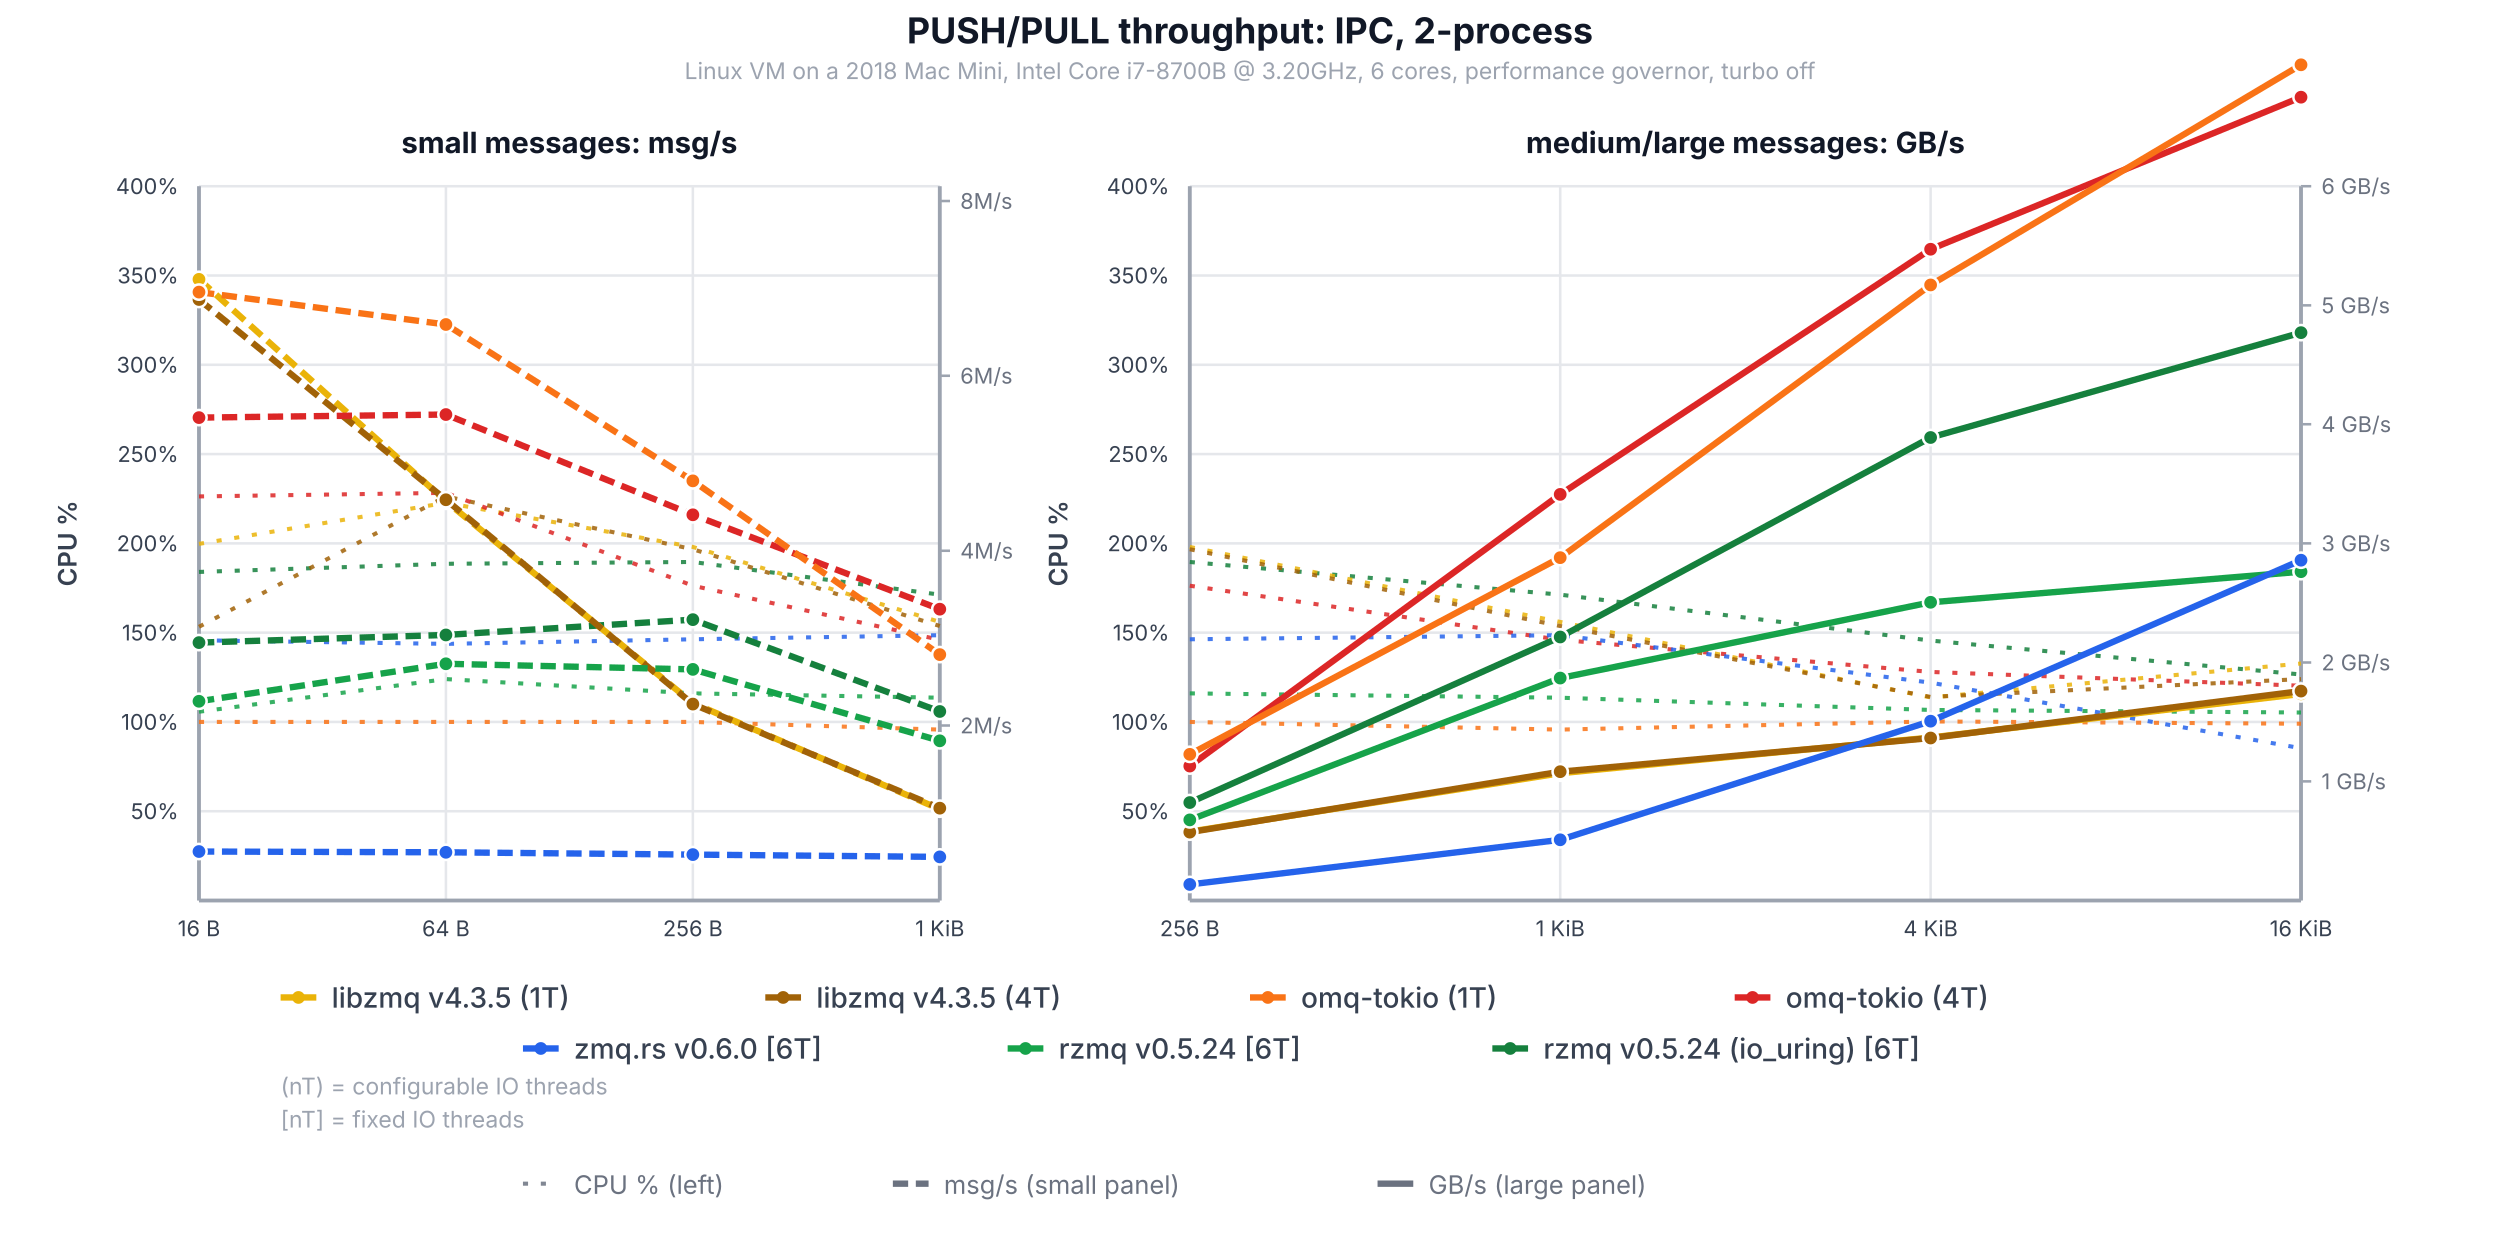
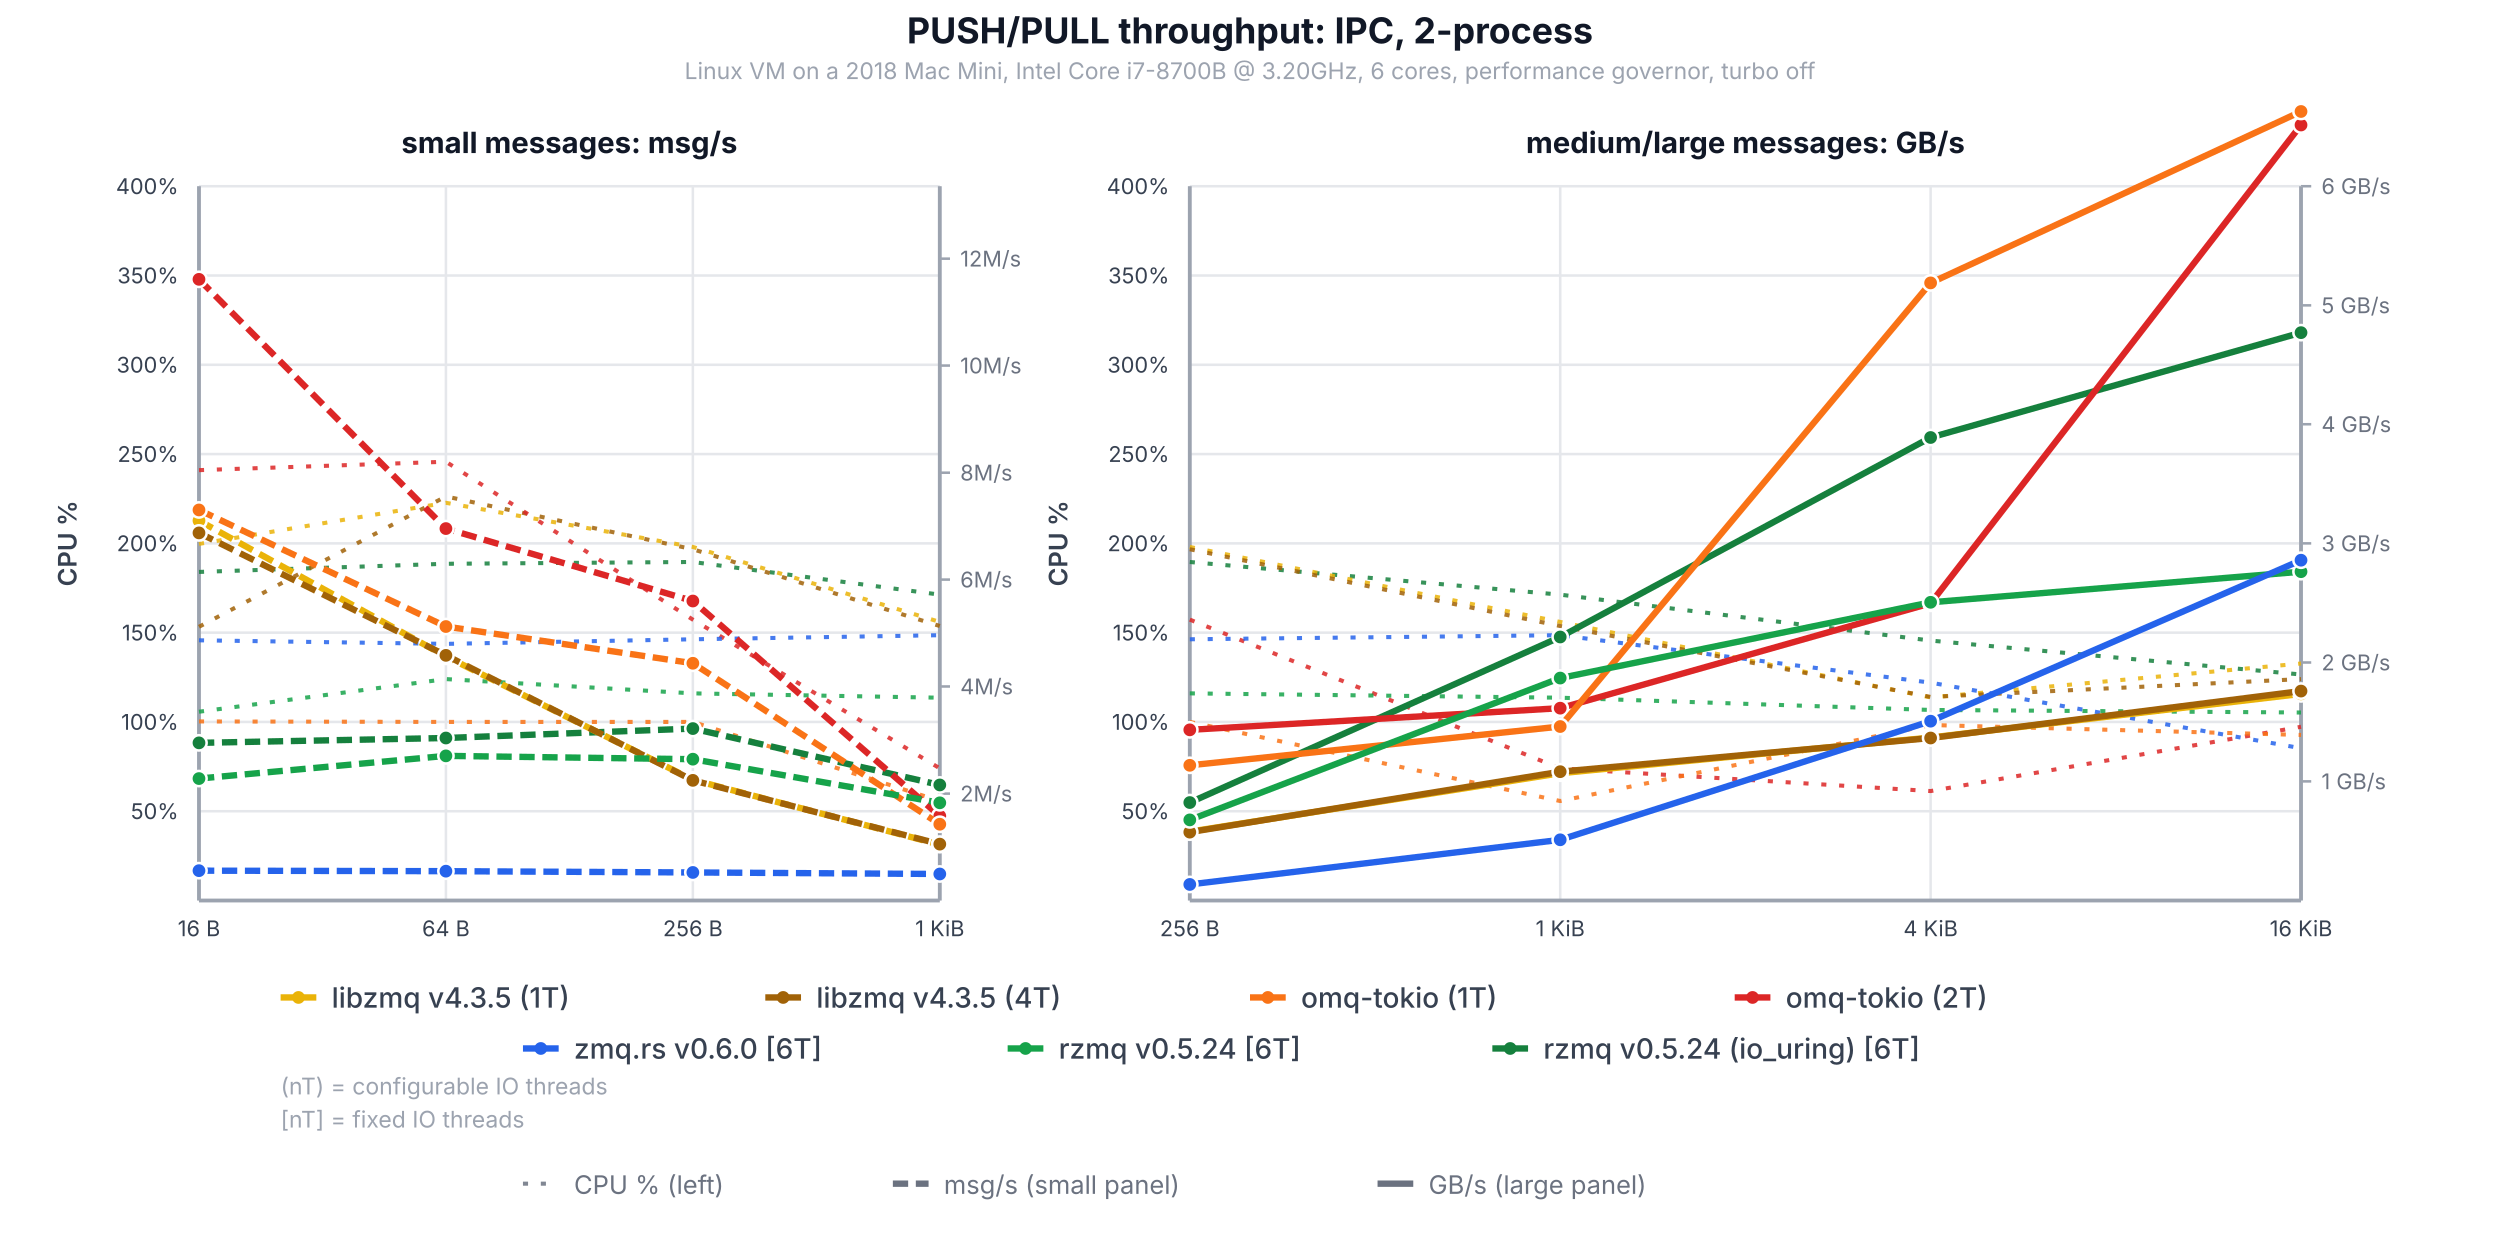
<svg xmlns="http://www.w3.org/2000/svg" viewBox="0 0 980 490" font-family="system-ui, -apple-system, sans-serif">
  <rect width="980" height="490" fill="white" />
  <text x="490.0" y="17.0" text-anchor="middle" fill="#111827" font-size="14" font-weight="700">PUSH/PULL throughput: IPC, 2-process</text>
  <text x="490.0" y="31.0" text-anchor="middle" fill="#9ca3af" font-size="9">Linux VM on a 2018 Mac Mini, Intel Core i7-8700B @ 3.20GHz, 6 cores, performance governor, turbo off</text>
  <text x="223.2" y="60.0" text-anchor="middle" fill="#111827" font-size="11.5" font-weight="700">small messages: msg/s</text>
  <line x1="78.0" y1="318.0" x2="368.4" y2="318.0" stroke="#e5e7eb" stroke-width="1" />
  <text x="70.0" y="318.0" text-anchor="end" dominant-baseline="middle" fill="#374151" font-size="8.5">50%</text>
  <line x1="78.0" y1="283.0" x2="368.4" y2="283.0" stroke="#e5e7eb" stroke-width="1" />
  <text x="70.0" y="283.0" text-anchor="end" dominant-baseline="middle" fill="#374151" font-size="8.5">100%</text>
  <line x1="78.0" y1="248.0" x2="368.4" y2="248.0" stroke="#e5e7eb" stroke-width="1" />
  <text x="70.0" y="248.0" text-anchor="end" dominant-baseline="middle" fill="#374151" font-size="8.5">150%</text>
  <line x1="78.0" y1="213.0" x2="368.4" y2="213.0" stroke="#e5e7eb" stroke-width="1" />
  <text x="70.0" y="213.0" text-anchor="end" dominant-baseline="middle" fill="#374151" font-size="8.5">200%</text>
  <line x1="78.0" y1="178.0" x2="368.4" y2="178.0" stroke="#e5e7eb" stroke-width="1" />
  <text x="70.0" y="178.0" text-anchor="end" dominant-baseline="middle" fill="#374151" font-size="8.5">250%</text>
  <line x1="78.0" y1="143.0" x2="368.4" y2="143.0" stroke="#e5e7eb" stroke-width="1" />
  <text x="70.0" y="143.0" text-anchor="end" dominant-baseline="middle" fill="#374151" font-size="8.5">300%</text>
  <line x1="78.0" y1="108.0" x2="368.4" y2="108.0" stroke="#e5e7eb" stroke-width="1" />
  <text x="70.0" y="108.0" text-anchor="end" dominant-baseline="middle" fill="#374151" font-size="8.5">350%</text>
  <line x1="78.0" y1="73.0" x2="368.4" y2="73.0" stroke="#e5e7eb" stroke-width="1" />
  <text x="70.0" y="73.0" text-anchor="end" dominant-baseline="middle" fill="#374151" font-size="8.5">400%</text>
-   <line x1="368.4" y1="284.4" x2="372.4" y2="284.4" stroke="#9ca3af" stroke-width="1" />
-   <text x="376.4" y="284.4" text-anchor="start" dominant-baseline="middle" fill="#6b7280" font-size="8.5">2M/s</text>
-   <line x1="368.4" y1="215.9" x2="372.4" y2="215.9" stroke="#9ca3af" stroke-width="1" />
-   <text x="376.4" y="215.9" text-anchor="start" dominant-baseline="middle" fill="#6b7280" font-size="8.5">4M/s</text>
-   <line x1="368.4" y1="147.3" x2="372.4" y2="147.3" stroke="#9ca3af" stroke-width="1" />
-   <text x="376.4" y="147.3" text-anchor="start" dominant-baseline="middle" fill="#6b7280" font-size="8.5">6M/s</text>
-   <line x1="368.4" y1="78.8" x2="372.4" y2="78.8" stroke="#9ca3af" stroke-width="1" />
-   <text x="376.4" y="78.8" text-anchor="start" dominant-baseline="middle" fill="#6b7280" font-size="8.5">8M/s</text>
+   <line x1="368.4" y1="311.1" x2="372.4" y2="311.1" stroke="#9ca3af" stroke-width="1" />
+   <text x="376.4" y="311.1" text-anchor="start" dominant-baseline="middle" fill="#6b7280" font-size="8.5">2M/s</text>
+   <line x1="368.4" y1="269.1" x2="372.4" y2="269.1" stroke="#9ca3af" stroke-width="1" />
+   <text x="376.4" y="269.1" text-anchor="start" dominant-baseline="middle" fill="#6b7280" font-size="8.5">4M/s</text>
+   <line x1="368.4" y1="227.2" x2="372.4" y2="227.2" stroke="#9ca3af" stroke-width="1" />
+   <text x="376.4" y="227.2" text-anchor="start" dominant-baseline="middle" fill="#6b7280" font-size="8.5">6M/s</text>
+   <line x1="368.4" y1="185.3" x2="372.4" y2="185.3" stroke="#9ca3af" stroke-width="1" />
+   <text x="376.4" y="185.3" text-anchor="start" dominant-baseline="middle" fill="#6b7280" font-size="8.5">8M/s</text>
+   <line x1="368.4" y1="143.3" x2="372.4" y2="143.3" stroke="#9ca3af" stroke-width="1" />
+   <text x="376.4" y="143.3" text-anchor="start" dominant-baseline="middle" fill="#6b7280" font-size="8.5">10M/s</text>
+   <line x1="368.4" y1="101.4" x2="372.4" y2="101.4" stroke="#9ca3af" stroke-width="1" />
+   <text x="376.4" y="101.4" text-anchor="start" dominant-baseline="middle" fill="#6b7280" font-size="8.5">12M/s</text>
  <line x1="78.0" y1="73.0" x2="78.0" y2="353.0" stroke="#e5e7eb" stroke-width="1" />
  <line x1="174.8" y1="73.0" x2="174.8" y2="353.0" stroke="#e5e7eb" stroke-width="1" />
  <line x1="271.6" y1="73.0" x2="271.6" y2="353.0" stroke="#e5e7eb" stroke-width="1" />
  <line x1="368.4" y1="73.0" x2="368.4" y2="353.0" stroke="#e5e7eb" stroke-width="1" />
  <line x1="78.0" y1="73.0" x2="78.0" y2="353.0" stroke="#9ca3af" stroke-width="1.5" />
  <line x1="368.4" y1="73.0" x2="368.4" y2="353.0" stroke="#9ca3af" stroke-width="1.5" />
  <line x1="78.0" y1="353.0" x2="368.4" y2="353.0" stroke="#9ca3af" stroke-width="1.5" />
  <text x="30.0" y="213.0" text-anchor="middle" fill="#374151" font-size="10" font-weight="600" transform="rotate(-90,30.0,213.0)">CPU %</text>
  <polyline points="78.0,224.2 174.8,221.0 271.6,220.3 368.4,233.1" fill="none" stroke="#15803d" stroke-width="1.6" stroke-dasharray="2,5" opacity="0.85" />
  <polyline points="78.0,213.2 174.8,197.1 271.6,214.4 368.4,243.8" fill="none" stroke="#eab308" stroke-width="1.6" stroke-dasharray="2,5" opacity="0.85" />
  <polyline points="78.0,245.7 174.8,194.6 271.6,215.3 368.4,245.4" fill="none" stroke="#a16207" stroke-width="1.6" stroke-dasharray="2,5" opacity="0.85" />
-   <polyline points="78.0,194.6 174.8,193.2 271.6,229.6 368.4,250.8" fill="none" stroke="#dc2626" stroke-width="1.6" stroke-dasharray="2,5" opacity="0.85" />
-   <polyline points="78.0,283.0 174.8,283.0 271.6,283.0 368.4,286.0" fill="none" stroke="#f97316" stroke-width="1.6" stroke-dasharray="2,5" opacity="0.85" />
+   <polyline points="78.0,184.3 174.8,181.0 271.6,242.9 368.4,301.2" fill="none" stroke="#dc2626" stroke-width="1.6" stroke-dasharray="2,5" opacity="0.85" />
+   <polyline points="78.0,282.8 174.8,283.0 271.6,283.0 368.4,314.0" fill="none" stroke="#f97316" stroke-width="1.6" stroke-dasharray="2,5" opacity="0.85" />
  <polyline points="78.0,279.0 174.8,266.2 271.6,271.8 368.4,273.5" fill="none" stroke="#16a34a" stroke-width="1.6" stroke-dasharray="2,5" opacity="0.85" />
  <polyline points="78.0,251.0 174.8,252.4 271.6,250.6 368.4,249.0" fill="none" stroke="#2563eb" stroke-width="1.6" stroke-dasharray="2,5" opacity="0.85" />
-   <polyline points="78.0,251.9 174.8,248.9 271.6,242.9 368.4,278.9" fill="none" stroke="#15803d" stroke-width="2.5" stroke-dasharray="6,3" />
-   <circle cx="78.0" cy="251.9" r="3" fill="#15803d" stroke="white" stroke-width="1" />
-   <circle cx="174.8" cy="248.9" r="3" fill="#15803d" stroke="white" stroke-width="1" />
-   <circle cx="271.6" cy="242.9" r="3" fill="#15803d" stroke="white" stroke-width="1" />
-   <circle cx="368.4" cy="278.9" r="3" fill="#15803d" stroke="white" stroke-width="1" />
-   <polyline points="78.0,109.5 174.8,196.5 271.6,275.6 368.4,317.2" fill="none" stroke="#eab308" stroke-width="2.5" stroke-dasharray="6,3" />
-   <circle cx="78.0" cy="109.5" r="3" fill="#eab308" stroke="white" stroke-width="1" />
-   <circle cx="174.8" cy="196.5" r="3" fill="#eab308" stroke="white" stroke-width="1" />
-   <circle cx="271.6" cy="275.6" r="3" fill="#eab308" stroke="white" stroke-width="1" />
-   <circle cx="368.4" cy="317.2" r="3" fill="#eab308" stroke="white" stroke-width="1" />
-   <polyline points="78.0,117.4 174.8,195.9 271.6,276.0 368.4,316.8" fill="none" stroke="#a16207" stroke-width="2.5" stroke-dasharray="6,3" />
-   <circle cx="78.0" cy="117.4" r="3" fill="#a16207" stroke="white" stroke-width="1" />
-   <circle cx="174.8" cy="195.9" r="3" fill="#a16207" stroke="white" stroke-width="1" />
-   <circle cx="271.6" cy="276.0" r="3" fill="#a16207" stroke="white" stroke-width="1" />
-   <circle cx="368.4" cy="316.8" r="3" fill="#a16207" stroke="white" stroke-width="1" />
-   <polyline points="78.0,163.7 174.8,162.5 271.6,201.8 368.4,238.8" fill="none" stroke="#dc2626" stroke-width="2.5" stroke-dasharray="6,3" />
-   <circle cx="78.0" cy="163.7" r="3" fill="#dc2626" stroke="white" stroke-width="1" />
-   <circle cx="174.8" cy="162.5" r="3" fill="#dc2626" stroke="white" stroke-width="1" />
-   <circle cx="271.6" cy="201.8" r="3" fill="#dc2626" stroke="white" stroke-width="1" />
-   <circle cx="368.4" cy="238.8" r="3" fill="#dc2626" stroke="white" stroke-width="1" />
-   <polyline points="78.0,114.5 174.8,127.2 271.6,188.5 368.4,256.6" fill="none" stroke="#f97316" stroke-width="2.5" stroke-dasharray="6,3" />
-   <circle cx="78.0" cy="114.5" r="3" fill="#f97316" stroke="white" stroke-width="1" />
-   <circle cx="174.8" cy="127.2" r="3" fill="#f97316" stroke="white" stroke-width="1" />
-   <circle cx="271.6" cy="188.5" r="3" fill="#f97316" stroke="white" stroke-width="1" />
-   <circle cx="368.4" cy="256.6" r="3" fill="#f97316" stroke="white" stroke-width="1" />
-   <polyline points="78.0,274.9 174.8,260.2 271.6,262.4 368.4,290.4" fill="none" stroke="#16a34a" stroke-width="2.5" stroke-dasharray="6,3" />
-   <circle cx="78.0" cy="274.9" r="3" fill="#16a34a" stroke="white" stroke-width="1" />
-   <circle cx="174.8" cy="260.2" r="3" fill="#16a34a" stroke="white" stroke-width="1" />
-   <circle cx="271.6" cy="262.4" r="3" fill="#16a34a" stroke="white" stroke-width="1" />
-   <circle cx="368.4" cy="290.4" r="3" fill="#16a34a" stroke="white" stroke-width="1" />
-   <polyline points="78.0,333.8 174.8,334.1 271.6,335.0 368.4,335.9" fill="none" stroke="#2563eb" stroke-width="2.5" stroke-dasharray="6,3" />
-   <circle cx="78.0" cy="333.8" r="3" fill="#2563eb" stroke="white" stroke-width="1" />
-   <circle cx="174.8" cy="334.1" r="3" fill="#2563eb" stroke="white" stroke-width="1" />
-   <circle cx="271.6" cy="335.0" r="3" fill="#2563eb" stroke="white" stroke-width="1" />
-   <circle cx="368.4" cy="335.9" r="3" fill="#2563eb" stroke="white" stroke-width="1" />
+   <polyline points="78.0,291.2 174.8,289.3 271.6,285.6 368.4,307.7" fill="none" stroke="#15803d" stroke-width="2.5" stroke-dasharray="6,3" />
+   <circle cx="78.0" cy="291.2" r="3" fill="#15803d" stroke="white" stroke-width="1" />
+   <circle cx="174.8" cy="289.3" r="3" fill="#15803d" stroke="white" stroke-width="1" />
+   <circle cx="271.6" cy="285.6" r="3" fill="#15803d" stroke="white" stroke-width="1" />
+   <circle cx="368.4" cy="307.7" r="3" fill="#15803d" stroke="white" stroke-width="1" />
+   <polyline points="78.0,204.1 174.8,257.3 271.6,305.7 368.4,331.1" fill="none" stroke="#eab308" stroke-width="2.5" stroke-dasharray="6,3" />
+   <circle cx="78.0" cy="204.1" r="3" fill="#eab308" stroke="white" stroke-width="1" />
+   <circle cx="174.8" cy="257.3" r="3" fill="#eab308" stroke="white" stroke-width="1" />
+   <circle cx="271.6" cy="305.7" r="3" fill="#eab308" stroke="white" stroke-width="1" />
+   <circle cx="368.4" cy="331.1" r="3" fill="#eab308" stroke="white" stroke-width="1" />
+   <polyline points="78.0,208.9 174.8,256.9 271.6,305.9 368.4,330.9" fill="none" stroke="#a16207" stroke-width="2.5" stroke-dasharray="6,3" />
+   <circle cx="78.0" cy="208.9" r="3" fill="#a16207" stroke="white" stroke-width="1" />
+   <circle cx="174.8" cy="256.9" r="3" fill="#a16207" stroke="white" stroke-width="1" />
+   <circle cx="271.6" cy="305.9" r="3" fill="#a16207" stroke="white" stroke-width="1" />
+   <circle cx="368.4" cy="330.9" r="3" fill="#a16207" stroke="white" stroke-width="1" />
+   <polyline points="78.0,109.5 174.8,207.2 271.6,235.6 368.4,319.9" fill="none" stroke="#dc2626" stroke-width="2.5" stroke-dasharray="6,3" />
+   <circle cx="78.0" cy="109.5" r="3" fill="#dc2626" stroke="white" stroke-width="1" />
+   <circle cx="174.8" cy="207.2" r="3" fill="#dc2626" stroke="white" stroke-width="1" />
+   <circle cx="271.6" cy="235.6" r="3" fill="#dc2626" stroke="white" stroke-width="1" />
+   <circle cx="368.4" cy="319.9" r="3" fill="#dc2626" stroke="white" stroke-width="1" />
+   <polyline points="78.0,199.9 174.8,245.6 271.6,260.0 368.4,323.1" fill="none" stroke="#f97316" stroke-width="2.5" stroke-dasharray="6,3" />
+   <circle cx="78.0" cy="199.9" r="3" fill="#f97316" stroke="white" stroke-width="1" />
+   <circle cx="174.8" cy="245.6" r="3" fill="#f97316" stroke="white" stroke-width="1" />
+   <circle cx="271.6" cy="260.0" r="3" fill="#f97316" stroke="white" stroke-width="1" />
+   <circle cx="368.4" cy="323.1" r="3" fill="#f97316" stroke="white" stroke-width="1" />
+   <polyline points="78.0,305.2 174.8,296.3 271.6,297.6 368.4,314.7" fill="none" stroke="#16a34a" stroke-width="2.5" stroke-dasharray="6,3" />
+   <circle cx="78.0" cy="305.2" r="3" fill="#16a34a" stroke="white" stroke-width="1" />
+   <circle cx="174.8" cy="296.3" r="3" fill="#16a34a" stroke="white" stroke-width="1" />
+   <circle cx="271.6" cy="297.6" r="3" fill="#16a34a" stroke="white" stroke-width="1" />
+   <circle cx="368.4" cy="314.7" r="3" fill="#16a34a" stroke="white" stroke-width="1" />
+   <polyline points="78.0,341.3 174.8,341.5 271.6,342.0 368.4,342.6" fill="none" stroke="#2563eb" stroke-width="2.5" stroke-dasharray="6,3" />
+   <circle cx="78.0" cy="341.3" r="3" fill="#2563eb" stroke="white" stroke-width="1" />
+   <circle cx="174.8" cy="341.5" r="3" fill="#2563eb" stroke="white" stroke-width="1" />
+   <circle cx="271.6" cy="342.0" r="3" fill="#2563eb" stroke="white" stroke-width="1" />
+   <circle cx="368.4" cy="342.6" r="3" fill="#2563eb" stroke="white" stroke-width="1" />
  <text x="78.0" y="367.0" text-anchor="middle" fill="#374151" font-size="8.5">16 B</text>
  <text x="174.8" y="367.0" text-anchor="middle" fill="#374151" font-size="8.5">64 B</text>
  <text x="271.6" y="367.0" text-anchor="middle" fill="#374151" font-size="8.5">256 B</text>
  <text x="368.4" y="367.0" text-anchor="middle" fill="#374151" font-size="8.5">1 KiB</text>
  <text x="684.2" y="60.0" text-anchor="middle" fill="#111827" font-size="11.5" font-weight="700">medium/large messages: GB/s</text>
  <line x1="466.4" y1="318.0" x2="902.0" y2="318.0" stroke="#e5e7eb" stroke-width="1" />
  <text x="458.4" y="318.0" text-anchor="end" dominant-baseline="middle" fill="#374151" font-size="8.5">50%</text>
  <line x1="466.4" y1="283.0" x2="902.0" y2="283.0" stroke="#e5e7eb" stroke-width="1" />
  <text x="458.4" y="283.0" text-anchor="end" dominant-baseline="middle" fill="#374151" font-size="8.5">100%</text>
  <line x1="466.4" y1="248.0" x2="902.0" y2="248.0" stroke="#e5e7eb" stroke-width="1" />
  <text x="458.4" y="248.0" text-anchor="end" dominant-baseline="middle" fill="#374151" font-size="8.5">150%</text>
  <line x1="466.4" y1="213.0" x2="902.0" y2="213.0" stroke="#e5e7eb" stroke-width="1" />
  <text x="458.4" y="213.0" text-anchor="end" dominant-baseline="middle" fill="#374151" font-size="8.5">200%</text>
  <line x1="466.4" y1="178.0" x2="902.0" y2="178.0" stroke="#e5e7eb" stroke-width="1" />
  <text x="458.4" y="178.0" text-anchor="end" dominant-baseline="middle" fill="#374151" font-size="8.5">250%</text>
  <line x1="466.4" y1="143.0" x2="902.0" y2="143.0" stroke="#e5e7eb" stroke-width="1" />
  <text x="458.4" y="143.0" text-anchor="end" dominant-baseline="middle" fill="#374151" font-size="8.5">300%</text>
  <line x1="466.4" y1="108.0" x2="902.0" y2="108.0" stroke="#e5e7eb" stroke-width="1" />
  <text x="458.4" y="108.0" text-anchor="end" dominant-baseline="middle" fill="#374151" font-size="8.5">350%</text>
  <line x1="466.4" y1="73.0" x2="902.0" y2="73.0" stroke="#e5e7eb" stroke-width="1" />
  <text x="458.4" y="73.0" text-anchor="end" dominant-baseline="middle" fill="#374151" font-size="8.5">400%</text>
  <line x1="902.0" y1="306.3" x2="906.0" y2="306.3" stroke="#9ca3af" stroke-width="1" />
  <text x="910.0" y="306.3" text-anchor="start" dominant-baseline="middle" fill="#6b7280" font-size="8.5">1 GB/s</text>
  <line x1="902.0" y1="259.7" x2="906.0" y2="259.7" stroke="#9ca3af" stroke-width="1" />
  <text x="910.0" y="259.7" text-anchor="start" dominant-baseline="middle" fill="#6b7280" font-size="8.5">2 GB/s</text>
  <line x1="902.0" y1="213.0" x2="906.0" y2="213.0" stroke="#9ca3af" stroke-width="1" />
  <text x="910.0" y="213.0" text-anchor="start" dominant-baseline="middle" fill="#6b7280" font-size="8.5">3 GB/s</text>
  <line x1="902.0" y1="166.3" x2="906.0" y2="166.3" stroke="#9ca3af" stroke-width="1" />
  <text x="910.0" y="166.3" text-anchor="start" dominant-baseline="middle" fill="#6b7280" font-size="8.5">4 GB/s</text>
  <line x1="902.0" y1="119.7" x2="906.0" y2="119.7" stroke="#9ca3af" stroke-width="1" />
  <text x="910.0" y="119.7" text-anchor="start" dominant-baseline="middle" fill="#6b7280" font-size="8.5">5 GB/s</text>
  <line x1="902.0" y1="73.0" x2="906.0" y2="73.0" stroke="#9ca3af" stroke-width="1" />
  <text x="910.0" y="73.0" text-anchor="start" dominant-baseline="middle" fill="#6b7280" font-size="8.5">6 GB/s</text>
  <line x1="466.4" y1="73.0" x2="466.4" y2="353.0" stroke="#e5e7eb" stroke-width="1" />
  <line x1="611.6" y1="73.0" x2="611.6" y2="353.0" stroke="#e5e7eb" stroke-width="1" />
  <line x1="756.8" y1="73.0" x2="756.8" y2="353.0" stroke="#e5e7eb" stroke-width="1" />
  <line x1="902.0" y1="73.0" x2="902.0" y2="353.0" stroke="#e5e7eb" stroke-width="1" />
  <line x1="466.4" y1="73.0" x2="466.4" y2="353.0" stroke="#9ca3af" stroke-width="1.5" />
  <line x1="902.0" y1="73.0" x2="902.0" y2="353.0" stroke="#9ca3af" stroke-width="1.5" />
  <line x1="466.4" y1="353.0" x2="902.0" y2="353.0" stroke="#9ca3af" stroke-width="1.5" />
  <text x="418.4" y="213.0" text-anchor="middle" fill="#374151" font-size="10" font-weight="600" transform="rotate(-90,418.4,213.0)">CPU %</text>
  <polyline points="466.4,220.3 611.6,233.1 756.8,251.1 902.0,264.4" fill="none" stroke="#15803d" stroke-width="1.6" stroke-dasharray="2,5" opacity="0.85" />
  <polyline points="466.4,214.4 611.6,243.8 756.8,273.4 902.0,260.1" fill="none" stroke="#eab308" stroke-width="1.6" stroke-dasharray="2,5" opacity="0.85" />
  <polyline points="466.4,215.3 611.6,245.4 756.8,273.2 902.0,266.2" fill="none" stroke="#a16207" stroke-width="1.6" stroke-dasharray="2,5" opacity="0.85" />
-   <polyline points="466.4,229.6 611.6,250.8 756.8,263.4 902.0,268.8" fill="none" stroke="#dc2626" stroke-width="1.6" stroke-dasharray="2,5" opacity="0.85" />
-   <polyline points="466.4,283.0 611.6,286.0 756.8,282.8 902.0,283.7" fill="none" stroke="#f97316" stroke-width="1.6" stroke-dasharray="2,5" opacity="0.85" />
+   <polyline points="466.4,242.9 611.6,301.2 756.8,310.1 902.0,284.9" fill="none" stroke="#dc2626" stroke-width="1.6" stroke-dasharray="2,5" opacity="0.85" />
+   <polyline points="466.4,283.0 611.6,314.0 756.8,284.2 902.0,288.1" fill="none" stroke="#f97316" stroke-width="1.6" stroke-dasharray="2,5" opacity="0.85" />
  <polyline points="466.4,271.8 611.6,273.5 756.8,278.3 902.0,279.3" fill="none" stroke="#16a34a" stroke-width="1.6" stroke-dasharray="2,5" opacity="0.85" />
  <polyline points="466.4,250.6 611.6,249.0 756.8,267.6 902.0,293.3" fill="none" stroke="#2563eb" stroke-width="1.6" stroke-dasharray="2,5" opacity="0.85" />
  <polyline points="466.4,314.6 611.6,249.7 756.8,171.5 902.0,130.4" fill="none" stroke="#15803d" stroke-width="2.5" stroke-linecap="round" stroke-linejoin="round" />
  <circle cx="466.4" cy="314.6" r="3" fill="#15803d" stroke="white" stroke-width="1" />
  <circle cx="611.6" cy="249.7" r="3" fill="#15803d" stroke="white" stroke-width="1" />
  <circle cx="756.8" cy="171.5" r="3" fill="#15803d" stroke="white" stroke-width="1" />
  <circle cx="902.0" cy="130.4" r="3" fill="#15803d" stroke="white" stroke-width="1" />
  <polyline points="466.4,326.0 611.6,303.1 756.8,289.1 902.0,272.0" fill="none" stroke="#eab308" stroke-width="2.5" stroke-linecap="round" stroke-linejoin="round" />
  <circle cx="466.4" cy="326.0" r="3" fill="#eab308" stroke="white" stroke-width="1" />
  <circle cx="611.6" cy="303.1" r="3" fill="#eab308" stroke="white" stroke-width="1" />
  <circle cx="756.8" cy="289.1" r="3" fill="#eab308" stroke="white" stroke-width="1" />
  <circle cx="902.0" cy="272.0" r="3" fill="#eab308" stroke="white" stroke-width="1" />
  <polyline points="466.4,326.2 611.6,302.5 756.8,289.3 902.0,270.9" fill="none" stroke="#a16207" stroke-width="2.5" stroke-linecap="round" stroke-linejoin="round" />
  <circle cx="466.4" cy="326.2" r="3" fill="#a16207" stroke="white" stroke-width="1" />
  <circle cx="611.6" cy="302.5" r="3" fill="#a16207" stroke="white" stroke-width="1" />
  <circle cx="756.8" cy="289.3" r="3" fill="#a16207" stroke="white" stroke-width="1" />
  <circle cx="902.0" cy="270.9" r="3" fill="#a16207" stroke="white" stroke-width="1" />
-   <polyline points="466.4,300.3 611.6,193.8 756.8,97.7 902.0,38.1" fill="none" stroke="#dc2626" stroke-width="2.5" stroke-linecap="round" stroke-linejoin="round" />
-   <circle cx="466.4" cy="300.3" r="3" fill="#dc2626" stroke="white" stroke-width="1" />
-   <circle cx="611.6" cy="193.8" r="3" fill="#dc2626" stroke="white" stroke-width="1" />
-   <circle cx="756.8" cy="97.7" r="3" fill="#dc2626" stroke="white" stroke-width="1" />
-   <circle cx="902.0" cy="38.1" r="3" fill="#dc2626" stroke="white" stroke-width="1" />
-   <polyline points="466.4,295.7 611.6,218.6 756.8,111.7 902.0,25.4" fill="none" stroke="#f97316" stroke-width="2.5" stroke-linecap="round" stroke-linejoin="round" />
-   <circle cx="466.4" cy="295.7" r="3" fill="#f97316" stroke="white" stroke-width="1" />
-   <circle cx="611.6" cy="218.6" r="3" fill="#f97316" stroke="white" stroke-width="1" />
-   <circle cx="756.8" cy="111.7" r="3" fill="#f97316" stroke="white" stroke-width="1" />
-   <circle cx="902.0" cy="25.4" r="3" fill="#f97316" stroke="white" stroke-width="1" />
+   <polyline points="466.4,286.1 611.6,277.6 756.8,236.5 902.0,49.0" fill="none" stroke="#dc2626" stroke-width="2.5" stroke-linecap="round" stroke-linejoin="round" />
+   <circle cx="466.4" cy="286.1" r="3" fill="#dc2626" stroke="white" stroke-width="1" />
+   <circle cx="611.6" cy="277.6" r="3" fill="#dc2626" stroke="white" stroke-width="1" />
+   <circle cx="756.8" cy="236.5" r="3" fill="#dc2626" stroke="white" stroke-width="1" />
+   <circle cx="902.0" cy="49.0" r="3" fill="#dc2626" stroke="white" stroke-width="1" />
+   <polyline points="466.4,300.0 611.6,284.8 756.8,110.9 902.0,43.7" fill="none" stroke="#f97316" stroke-width="2.5" stroke-linecap="round" stroke-linejoin="round" />
+   <circle cx="466.4" cy="300.0" r="3" fill="#f97316" stroke="white" stroke-width="1" />
+   <circle cx="611.6" cy="284.8" r="3" fill="#f97316" stroke="white" stroke-width="1" />
+   <circle cx="756.8" cy="110.9" r="3" fill="#f97316" stroke="white" stroke-width="1" />
+   <circle cx="902.0" cy="43.7" r="3" fill="#f97316" stroke="white" stroke-width="1" />
  <polyline points="466.4,321.4 611.6,265.8 756.8,236.1 902.0,224.1" fill="none" stroke="#16a34a" stroke-width="2.5" stroke-linecap="round" stroke-linejoin="round" />
  <circle cx="466.4" cy="321.4" r="3" fill="#16a34a" stroke="white" stroke-width="1" />
  <circle cx="611.6" cy="265.8" r="3" fill="#16a34a" stroke="white" stroke-width="1" />
  <circle cx="756.8" cy="236.1" r="3" fill="#16a34a" stroke="white" stroke-width="1" />
  <circle cx="902.0" cy="224.1" r="3" fill="#16a34a" stroke="white" stroke-width="1" />
  <polyline points="466.4,346.7 611.6,329.2 756.8,282.7 902.0,219.6" fill="none" stroke="#2563eb" stroke-width="2.5" stroke-linecap="round" stroke-linejoin="round" />
  <circle cx="466.4" cy="346.7" r="3" fill="#2563eb" stroke="white" stroke-width="1" />
  <circle cx="611.6" cy="329.2" r="3" fill="#2563eb" stroke="white" stroke-width="1" />
  <circle cx="756.8" cy="282.7" r="3" fill="#2563eb" stroke="white" stroke-width="1" />
  <circle cx="902.0" cy="219.6" r="3" fill="#2563eb" stroke="white" stroke-width="1" />
  <text x="466.4" y="367.0" text-anchor="middle" fill="#374151" font-size="8.5">256 B</text>
  <text x="611.6" y="367.0" text-anchor="middle" fill="#374151" font-size="8.5">1 KiB</text>
  <text x="756.8" y="367.0" text-anchor="middle" fill="#374151" font-size="8.5">4 KiB</text>
  <text x="902.0" y="367.0" text-anchor="middle" fill="#374151" font-size="8.5">16 KiB</text>
  <line x1="110" y1="391" x2="124" y2="391" stroke="#eab308" stroke-width="2.5" />
  <circle cx="117" cy="391" r="2.5" fill="#eab308" />
  <text x="130" y="395" fill="#374151" font-size="11" font-weight="500">libzmq v4.3.5 (1T)</text>
  <line x1="300" y1="391" x2="314" y2="391" stroke="#a16207" stroke-width="2.5" />
  <circle cx="307" cy="391" r="2.5" fill="#a16207" />
  <text x="320" y="395" fill="#374151" font-size="11" font-weight="500">libzmq v4.3.5 (4T)</text>
  <line x1="490" y1="391" x2="504" y2="391" stroke="#f97316" stroke-width="2.5" />
  <circle cx="497" cy="391" r="2.5" fill="#f97316" />
  <text x="510" y="395" fill="#374151" font-size="11" font-weight="500">omq-tokio (1T)</text>
  <line x1="680" y1="391" x2="694" y2="391" stroke="#dc2626" stroke-width="2.5" />
  <circle cx="687" cy="391" r="2.5" fill="#dc2626" />
-   <text x="700" y="395" fill="#374151" font-size="11" font-weight="500">omq-tokio (4T)</text>
+   <text x="700" y="395" fill="#374151" font-size="11" font-weight="500">omq-tokio (2T)</text>
  <line x1="205" y1="411" x2="219" y2="411" stroke="#2563eb" stroke-width="2.5" />
  <circle cx="212" cy="411" r="2.5" fill="#2563eb" />
  <text x="225" y="415" fill="#374151" font-size="11" font-weight="500">zmq.rs v0.6.0 [6T]</text>
  <line x1="395" y1="411" x2="409" y2="411" stroke="#16a34a" stroke-width="2.5" />
  <circle cx="402" cy="411" r="2.5" fill="#16a34a" />
  <text x="415" y="415" fill="#374151" font-size="11" font-weight="500">rzmq v0.5.24 [6T]</text>
  <line x1="585" y1="411" x2="599" y2="411" stroke="#15803d" stroke-width="2.5" />
  <circle cx="592" cy="411" r="2.5" fill="#15803d" />
  <text x="605" y="415" fill="#374151" font-size="11" font-weight="500">rzmq v0.5.24 (io_uring) [6T]</text>
  <text x="110" y="429" fill="#9ca3af" font-size="9">(nT) = configurable IO threads</text>
  <text x="110" y="442" fill="#9ca3af" font-size="9">[nT] = fixed IO threads</text>
  <line x1="205" y1="464" x2="219" y2="464" stroke="#6b7280" stroke-width="1.6" stroke-dasharray="2,5" opacity="0.85" />
  <text x="225" y="468" fill="#6b7280" font-size="10">CPU % (left)</text>
  <line x1="350" y1="464" x2="364" y2="464" stroke="#6b7280" stroke-width="2.5" stroke-dasharray="6,3" />
  <text x="370" y="468" fill="#6b7280" font-size="10">msg/s (small panel)</text>
  <line x1="540" y1="464" x2="554" y2="464" stroke="#6b7280" stroke-width="2.5" />
  <text x="560" y="468" fill="#6b7280" font-size="10">GB/s (large panel)</text>
</svg>
